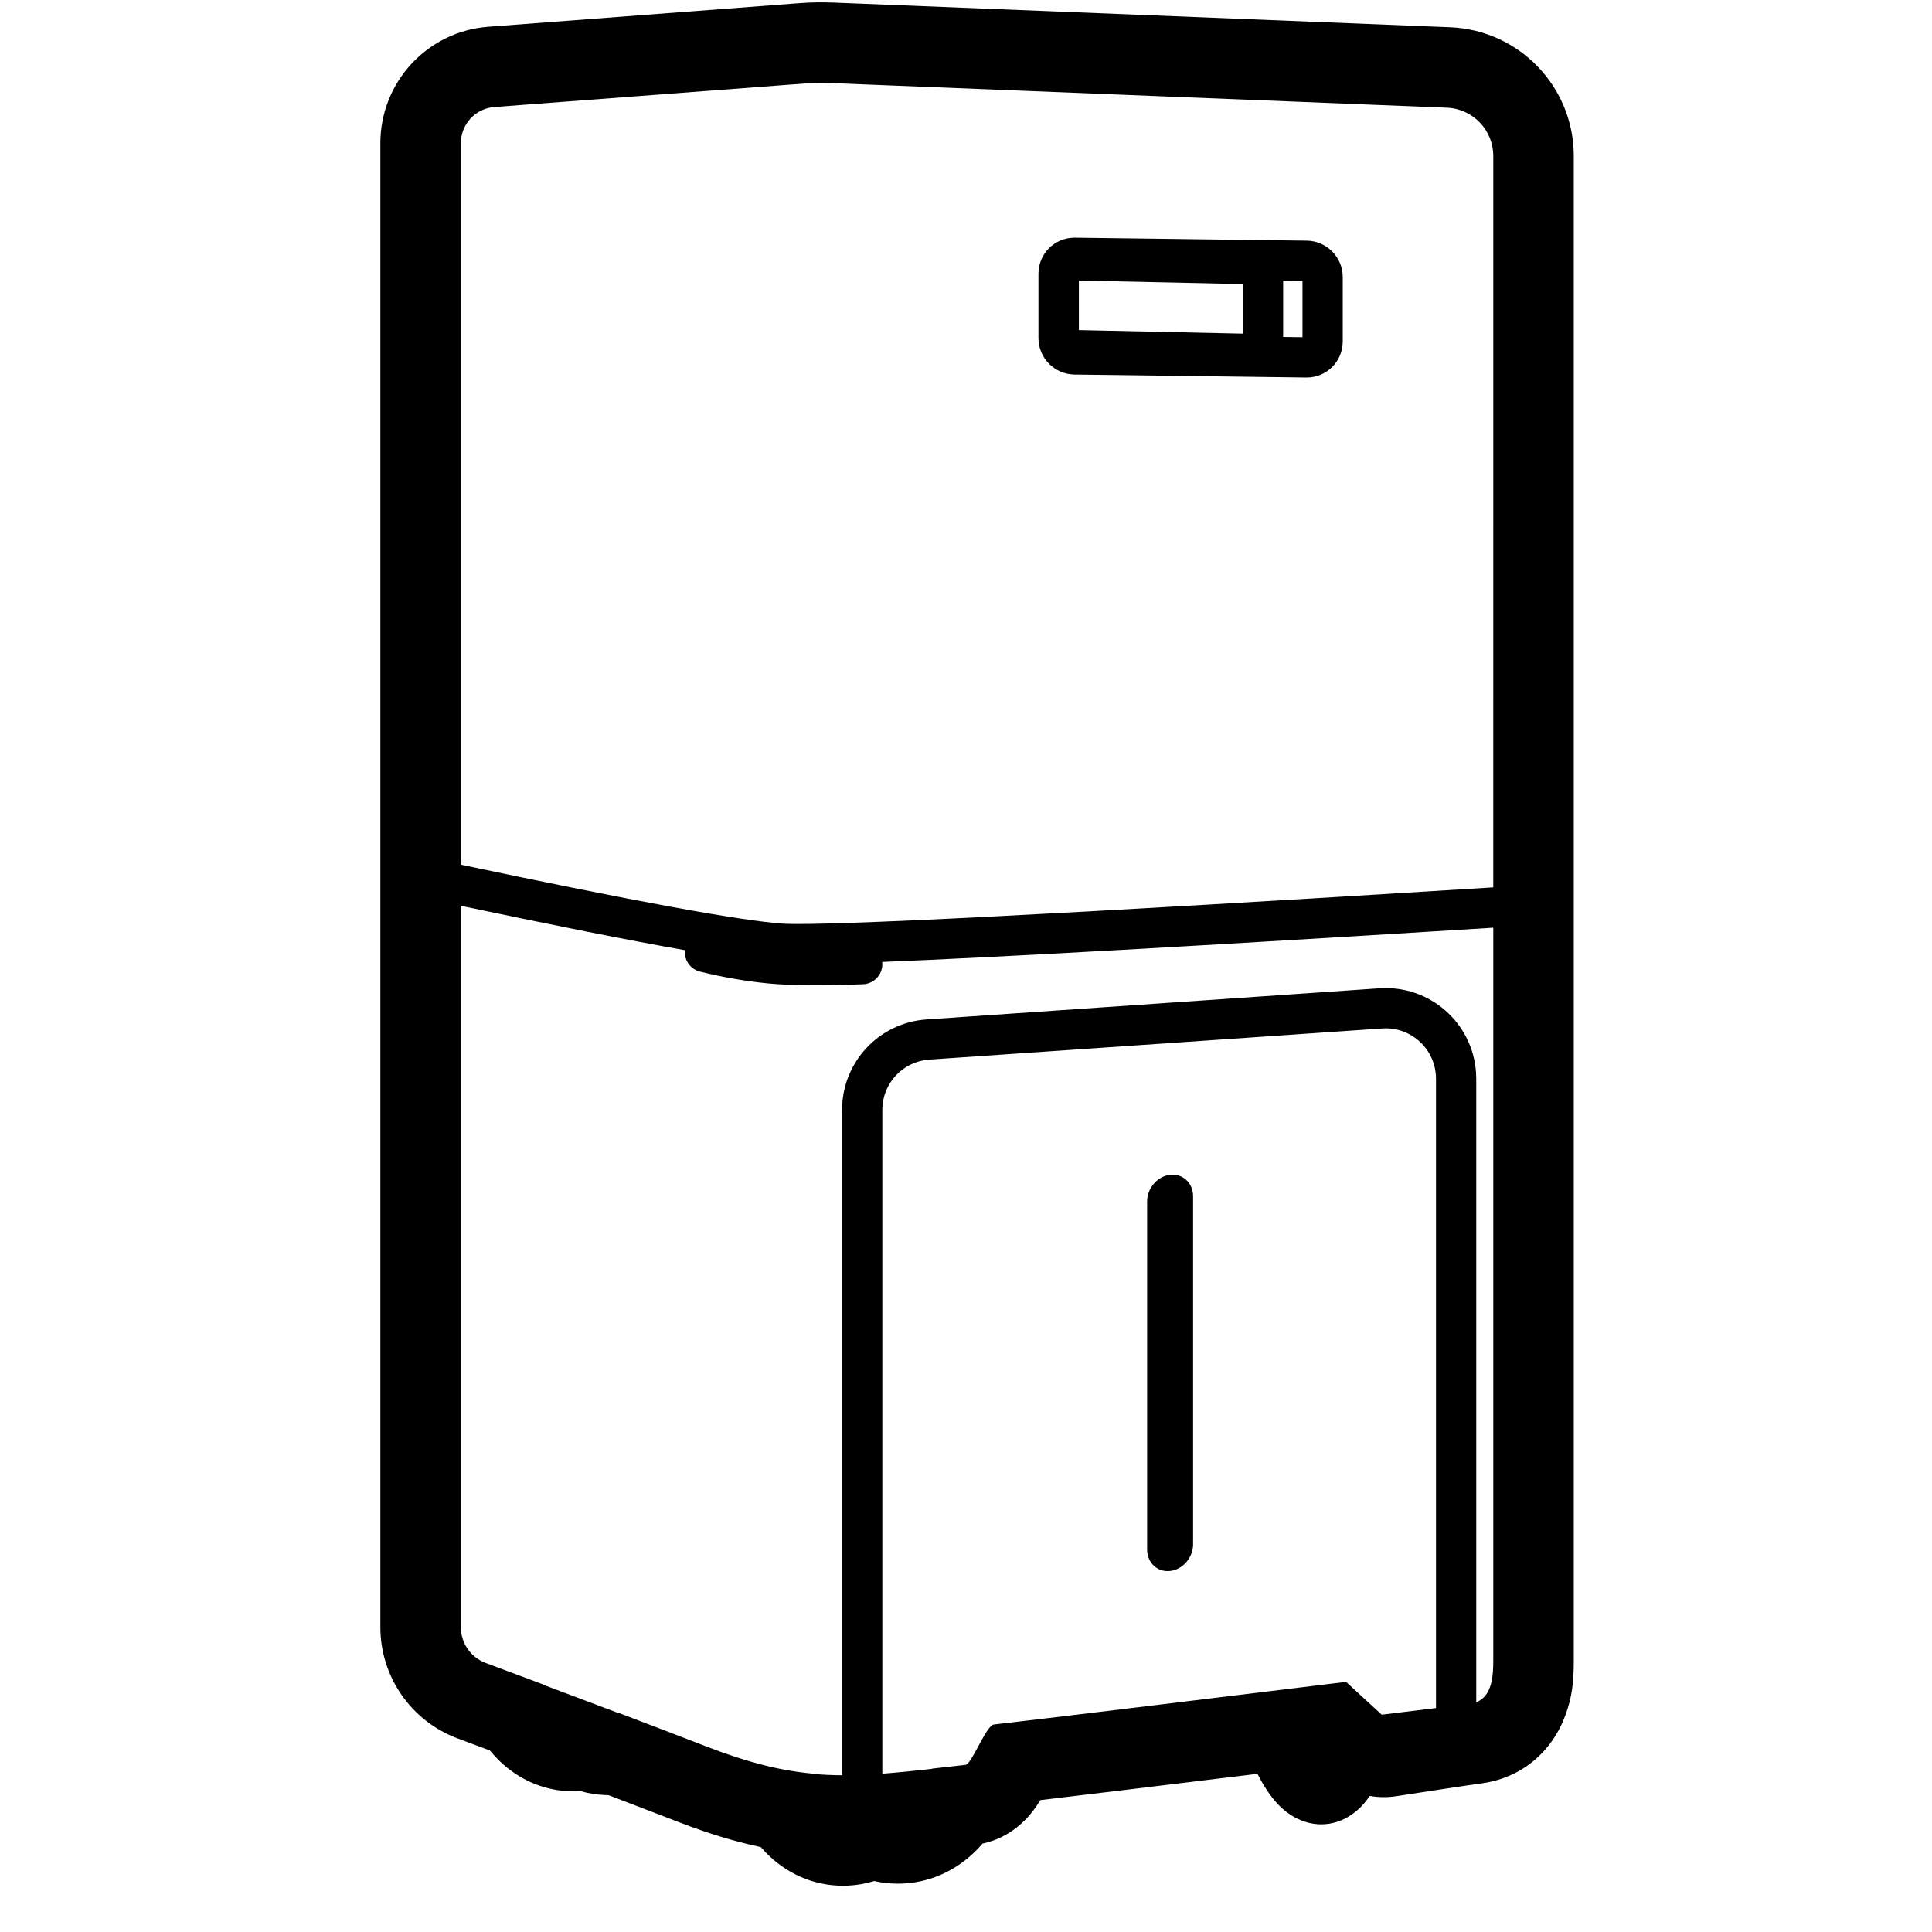
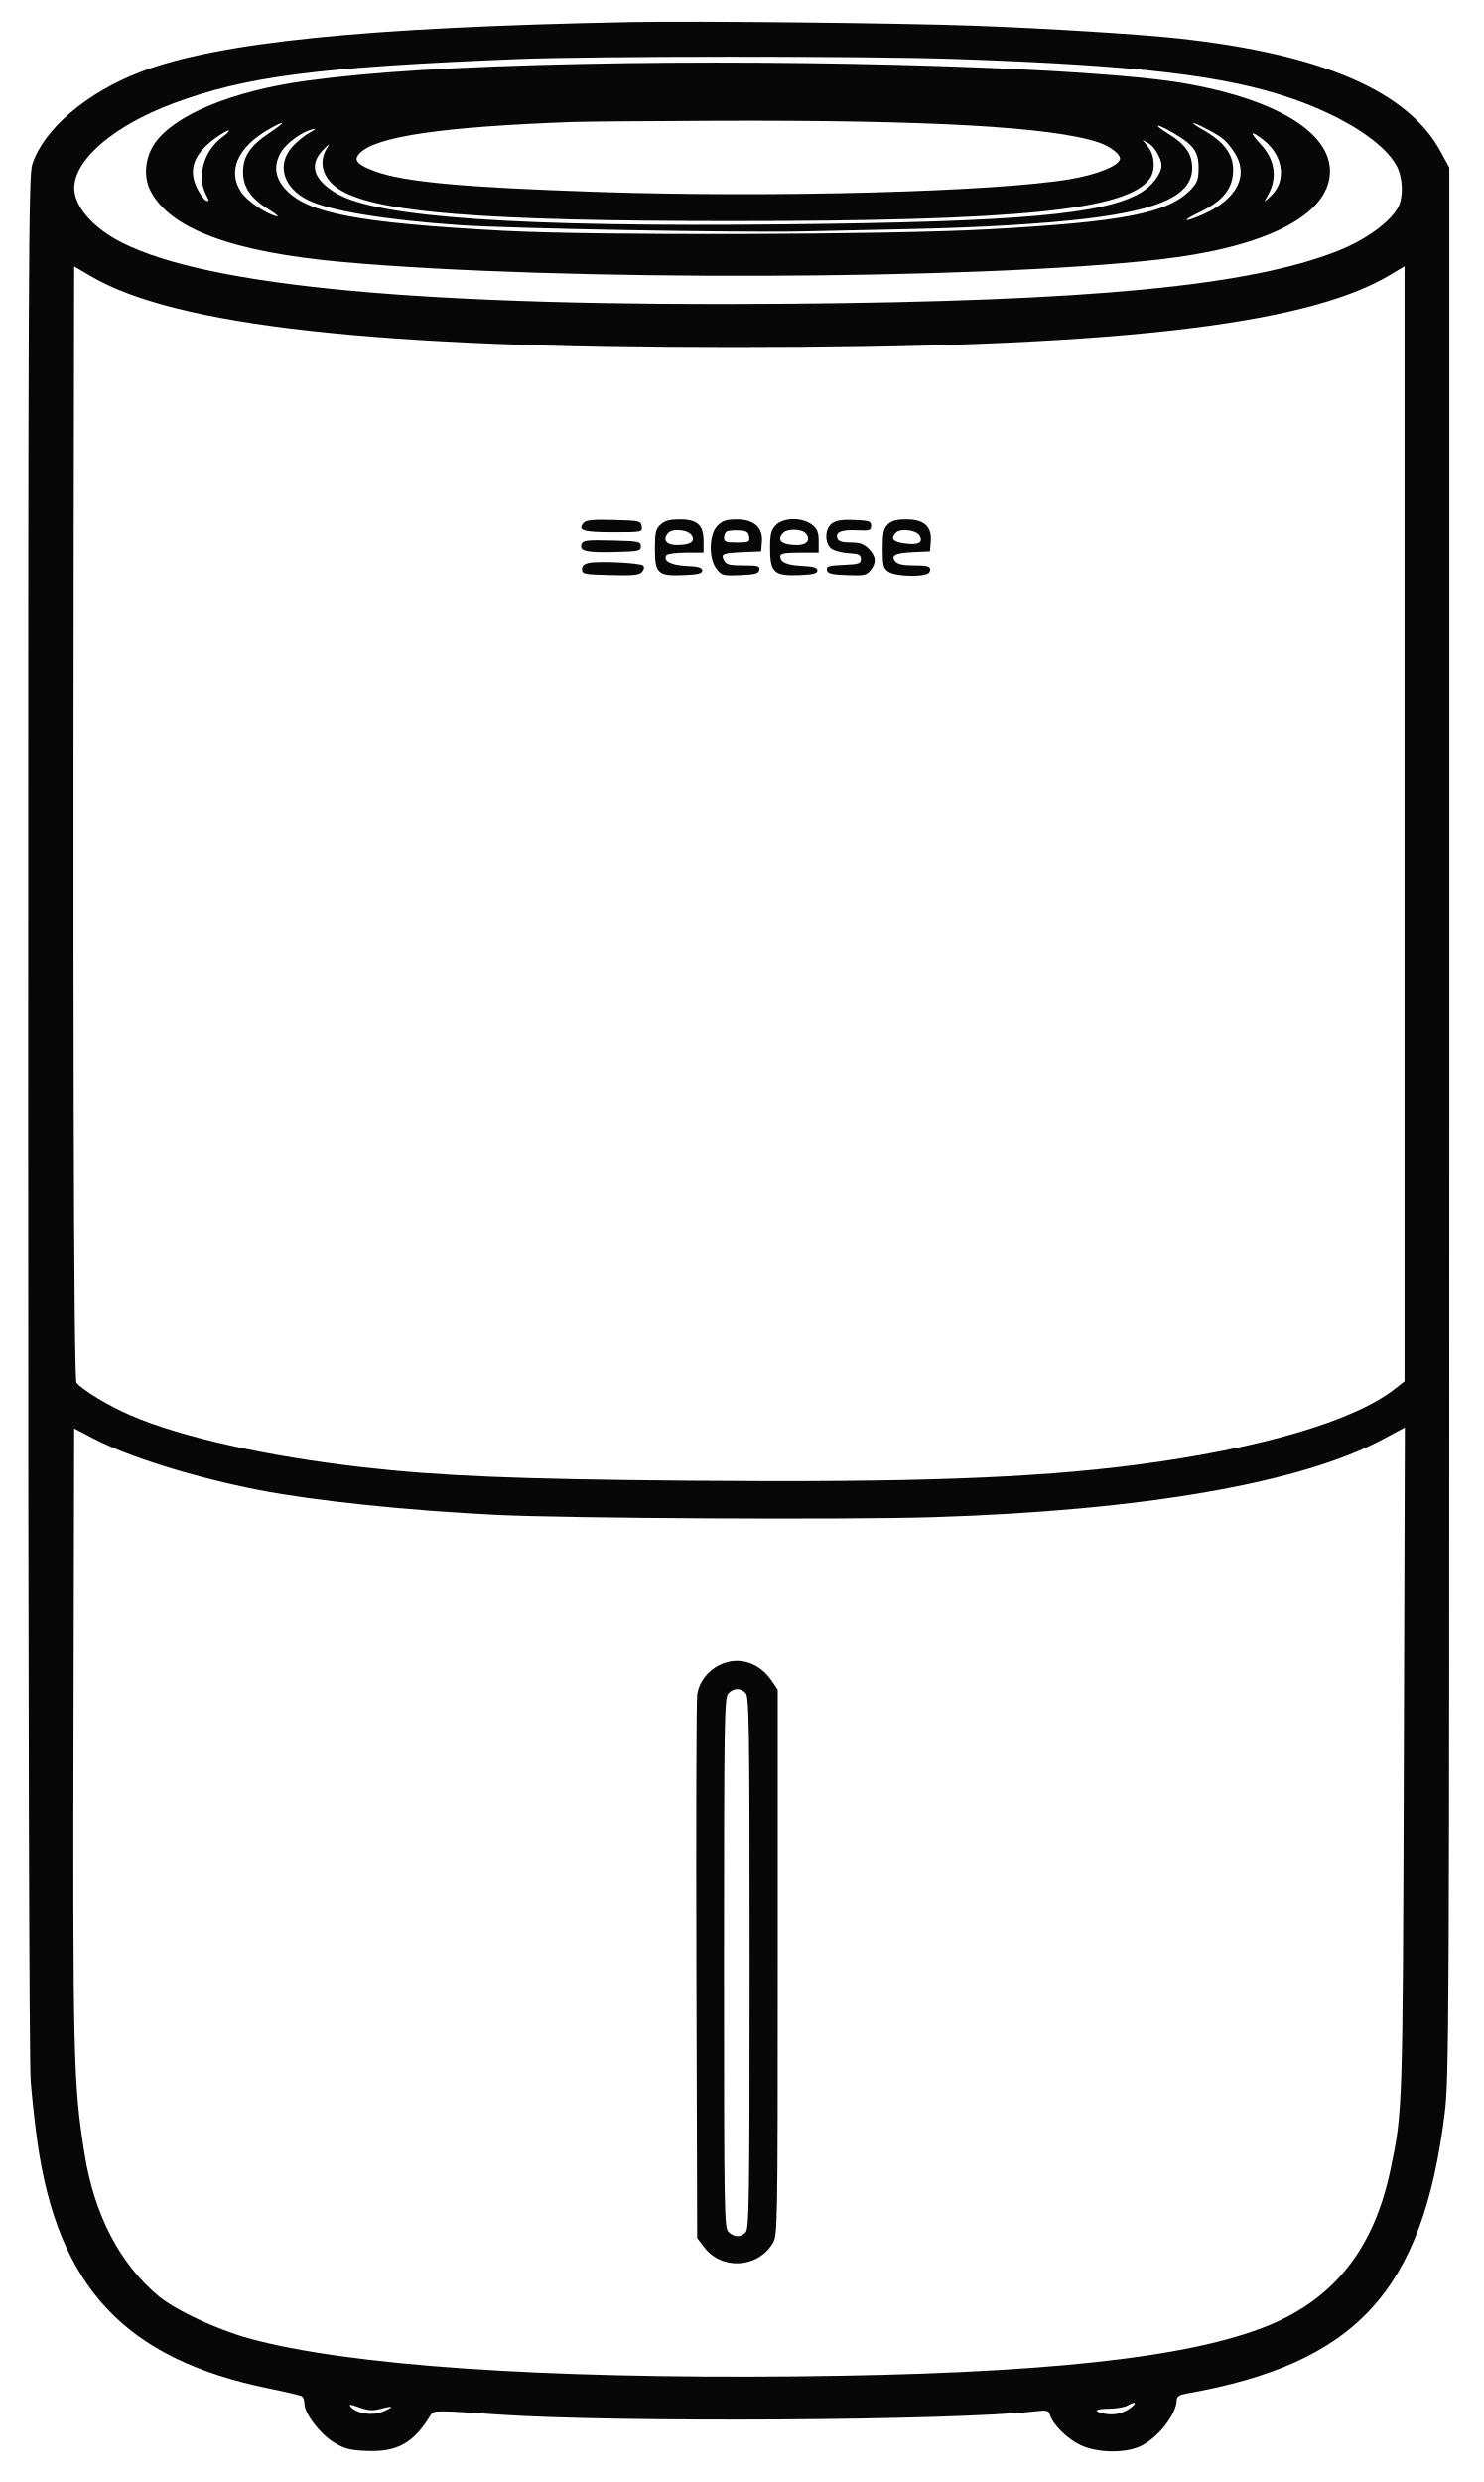
- <svg xmlns="http://www.w3.org/2000/svg" height="960" viewBox="0 0 960 960" width="960">
-   <path d="m413.587 1.263 306.972 12.28c34.324 1.373 61.442 29.598 61.442 63.949v747.627c-.024 10.379-.724 17.642-4.031 26.809-6.578 18.239-21.785 31.894-42.896 34.376l-.33.037c-.019.003-.035.005-.052.007l-.057.008c-.257.034-.63.086-1.083.15l-.378.054c-5.314.757-18.548 2.761-39.475 5.978-4.381.673-8.786.607-13.049-.148-1.198 1.754-2.475 3.361-3.851 4.826l-.415.435c-7.859 8.093-18.892 11.241-29.729 6.921-9.025-3.597-15.705-11.149-21.82-23.165-48.145 5.879-84.09 10.229-107.865 13.053l-.027.003-.036.062-.371.595c-1.722 2.735-3.474 5.173-5.747 7.695-2.097 2.327-4.44 4.495-7.357 6.553-4.212 2.971-9.009 5.307-14.657 6.574l-.569.123-.271.318c-.623.722-1.264 1.429-1.922 2.122l-.497.517c-10.251 10.538-24.057 16.961-39.302 16.961-3.965 0-7.807-.423-11.497-1.227l-.364-.082-.341.106c-4.581 1.384-9.454 2.158-14.572 2.224h-.669c-14.886 0-28.271-6.273-38.237-16.48-.851-.872-1.674-1.768-2.468-2.688l-.029-.033-.836-.176c-12.378-2.645-25.176-6.569-39.299-11.982l-1.214-.468c-10.346-4.006-21.491-8.283-33.433-12.83l-.907-.345-.742-.013c-.251-.006-.502-.014-.754-.023l-.754-.034c-3.892-.204-7.675-.826-11.311-1.826l-.397-.112-.365.025c-1.708.103-3.434.121-5.174.051l-.653-.03c-12.993-.682-24.714-6.148-33.775-14.82-1.635-1.565-3.169-3.219-4.6-4.951l-.374-.458-1.215-.454c-4.049-1.512-8.153-3.043-12.311-4.592l-2.502-.931c-23.096-8.597-38.419-30.644-38.419-55.292v-737.415c0-30.332 23.371-55.541 53.616-57.834l154.792-11.734c5.383-.401 10.785-.504 16.179-.289zm-184.583 448.825-.003 358.447c0 7.936 4.934 15.036 12.372 17.805 10.107 3.762 19.852 7.402 29.234 10.919l.055.158 1.026.385c12.522 4.694 24.397 9.169 35.623 13.425l.179-.064c15.839 6.007 30.386 11.577 43.642 16.71 20.297 7.86 36.286 11.84 51.965 13.365l.032.121.823.078c4.809.441 9.595.654 14.475.679l-0-330.666c0-23.655 18.314-43.271 41.913-44.894l225.11-15.478c24.794-1.705 46.276 17.013 47.981 41.807.071 1.027.106 2.057.106 3.087l.001 309.855c8.084-3.08 8.446-13.684 8.463-20.798l-.004-364.059c-146.092 9.084-247.045 14.747-303.638 17.008.034.239.052.481.061.725.206 5.519-4.101 10.16-9.62 10.366-20.553.767-36.21.638-47.119-.417-10.864-1.05-22.123-3-33.778-5.843-4.894-1.194-8.06-5.801-7.585-10.674-27.34-4.823-64.4-12.167-111.314-22.046zm457.819 60.942-225.11 15.478c-13.111.901-23.285 11.8-23.285 24.941l-.001 329.888c7.45-.554 15.38-1.369 24.105-2.331l.63-.07c.01-.041.019-.083.028-.124 5.213-.577 10.71-1.205 16.559-1.861 1.451-.163 3.737-4.353 6.162-8.862l.331-.616.166-.309.435-.807.436-.804c2.402-4.405 4.812-8.45 6.578-8.654 26.276-3.041 84.611-10.101 175.004-21.18l17.705 16.309c10.551-1.296 19.736-2.422 26.972-3.304l-.002-312.754c0-.572-.02-1.144-.059-1.715-.947-13.775-12.881-24.173-26.656-23.226zm-93.982 83.407v172.944c0 6.605-5.113 12.531-11.42 13.236-6.307.705-11.42-4.077-11.42-10.682v-172.944c0-6.605 5.113-12.531 11.42-13.236 6.307-.705 11.42 4.077 11.42 10.682zm-184.703-553.285-1.284.007c-.949.011-1.899.036-2.848.074-.336.013-.673.028-1.009.045l-.579.03c-.66.037-1.32.079-1.98.128l-10.228.775-4.725.358-139.846 10.602c-9.386.712-16.639 8.535-16.639 17.949l.001 358.527c86.322 18.225 139.952 28.024 160.049 29.301 20.617 1.311 139.097-4.717 352.944-18.018l.006-363.438c0-12.882-10.169-23.466-23.041-23.981l-306.972-12.28c-1.283-.051-2.567-.077-3.851-.079zm125.659 76.949.332.002 115.2 1.476c9.891.127 17.872 8.21 17.872 18.102v32c0 9.991-8.138 18.025-18.128 17.897l-115.2-1.476c-9.891-.127-17.872-8.21-17.872-18.102v-32c0-9.769 7.78-17.667 17.465-17.893zm103.793 21.327v27.999l9.61.124v-27.999zm-101.502-.041v24.622l81.503 1.772v-24.623z" />
+ <svg xmlns="http://www.w3.org/2000/svg" viewBox="0 0 580 970">
+   <path fill="#070707" fill-rule="evenodd" d="M246.5 8.627C142.863 10.66 85.449 16.48 55.167 28.022 33.902 36.128 17.06 50.466 12.606 64.256c-1.463 4.531-1.605 37.575-1.59 371.109.01 227.939.382 370.664.987 378.135.535 6.6 1.703 17.175 2.596 23.5 8.043 56.964 34.433 85.055 90.618 96.462 6.444 1.309 12.182 2.666 12.75 3.018.568.351 1.033 1.686 1.033 2.966 0 3.754 6.058 11.724 11.422 15.025 4.141 2.549 6.151 3.085 12.685 3.382 12.222.556 18.656-3.068 25.393-14.299.933-1.556 2.674-1.551 26 .065 45.833 3.175 177.893 2.393 210.15-1.244 4.663-.525 5.215-.375 5.838 1.588 1.206 3.799 6.835 9.278 12.005 11.686 6.397 2.979 17.04 3.201 23.029.48 6.998-3.179 14.381-12.543 14.456-18.334.015-1.178 1.179-1.909 3.772-2.368 66.339-11.744 92.267-39.852 100.942-109.427 1.715-13.753 1.808-33.719 1.808-387.5v-373l-3.426-6.319C550.336 35.687 516.814 21.197 461 15.058c-15.311-1.684-51.457-3.943-80-5-28.359-1.05-109.758-1.916-134.5-1.431M202 23.093c-78.184 3.17-106.06 6.78-134.441 17.41-23.033 8.627-38.454 21.804-38.537 32.931-.054 7.163 7.275 15.604 18.513 21.324C81.532 112.06 166.587 119.88 308 118.707c118.232-.981 180.371-6.954 215-20.667 10.854-4.298 20.571-11.376 23.565-17.165 2.033-3.933 1.789-11.261-.527-15.801-4.644-9.103-20.556-19.424-40.764-26.44-26.457-9.185-60.49-13.178-133.107-15.616-34.512-1.158-140.908-1.112-170.167.075m25.5 1.899c-48.521 1.035-82.301 3.11-108 6.634-28.675 3.933-51.321 13.293-59.012 24.391-3.824 5.519-4.51 13.078-1.682 18.558C66.511 89.511 91.003 98.578 134 102.414c84.809 7.565 247.34 7.059 319-.992 40.089-4.504 64.571-16.346 66.706-32.264 2.183-16.279-19.431-30.138-57.133-36.636-34.581-5.959-144.178-9.47-235.073-7.53M224 47.67c-51.599 1.874-77.519 5.721-83.567 12.404-2.301 2.542-.791 4.274 5.908 6.78 11.317 4.233 34.44 6.383 87.659 8.152 68.586 2.279 154.876-.052 184.171-4.976 10.304-1.731 18.695-5.031 19.559-7.691.595-1.832-3.623-5.145-8.639-6.785-18.324-5.991-66.269-8.665-149.591-8.342-26.4.102-51.375.308-55.5.458m-119 2.913c-12.099 6.88-16.235 16.32-10.731 24.488 2.325 3.45 9.272 8.224 13.731 9.435 1.375.374.04-.825-2.966-2.663C98.044 77.569 95 73.132 95 67.22c0-6.078 2.795-10.25 10.166-15.172 6.795-4.538 6.701-5.37-.166-1.465m365 .003c8.382 4.773 12 9.537 12 15.799 0 7.306-3.953 12.212-13.5 16.757-3.3 1.571-5.325 2.852-4.5 2.847.825-.004 3.975-1.158 7-2.562 12.873-5.976 17.288-15.303 11.372-24.021-3.131-4.613-4.395-5.679-10.589-8.93-6.201-3.255-7.547-3.172-1.783.11m-13.177 1.774c6.588 4.102 9.162 7.838 9.17 13.313.017 10.42-12.264 16.304-41.277 19.776-17.19 2.057-41.312 3.489-68.716 4.079-12.925.278-31.825.689-42 .912-24.714.543-114.566-1.086-134-2.428-29.711-2.053-51.494-5.673-59.88-9.951-9.464-4.828-12.03-13.677-5.97-20.579 1.733-1.974 4.771-4.479 6.75-5.567 2.608-1.434 2.911-1.805 1.1-1.35-4.064 1.023-9.934 5.278-12.035 8.725-3.113 5.104-2.594 10.008 1.543 14.588 8.559 9.473 28.033 13.207 84.992 16.298 36.331 1.972 149.471 1.653 189.5-.534 53.263-2.91 70.677-6.331 79.5-15.616 2.567-2.701 3-3.931 3-8.511 0-6.281-1.993-8.993-10-13.612-6.894-3.977-8.218-3.616-1.677.457M84.307 53.892c-8.573 6.211-10.847 12.296-7.319 19.584 1.157 2.39 2.764 4.598 3.57 4.908 1.269.487 1.263.171-.046-2.361-3.693-7.141-.838-17.118 6.433-22.483 1.894-1.397 2.974-2.54 2.399-2.54-.574 0-2.841 1.302-5.037 2.892M492.81 56.41c5.785 6.276 6.639 13.632 2.388 20.575-1.362 2.226-1.167 2.16 1.706-.578 6.162-5.876 4.691-15.8-3.239-21.849-5.05-3.852-5.404-3.084-.855 1.852m-43.983 1.097c2.576 3.275 2.871 9.051.627 12.255-8.65 12.35-50.982 16.645-163.954 16.637-95.877-.007-137.35-3.261-152.158-11.939-6.853-4.016-9.141-10.513-5.723-16.245 1.463-2.453 1.318-2.399-1.5.551-5.446 5.702-3.554 11.55 5.44 16.822 16.086 9.427 71.137 13.209 175.941 12.087 91.141-.975 123.863-3.889 138.313-12.317 4.426-2.582 8.177-7.466 8.183-10.658.006-2.782-2.78-7.514-5.179-8.798l-2.163-1.158zM28.97 119.315c-.53 270.453-.196 419.708.943 421.08 2.423 2.92 12.624 9.061 21.177 12.749 19.86 8.564 53.405 16.055 91.014 20.324 29.91 3.396 60.356 4.648 126.896 5.218 86.986.746 134.762-.946 175.107-6.203 48.263-6.287 85.153-17.12 101.143-29.701l3.75-2.95V104.085l-5.894 3.512c-33.302 19.837-110.724 28.405-256.606 28.397-140.119-.008-217.802-8.666-250.81-27.955L29 104.13zm199.093 85.109c-2.384 2.873-.11 3.576 11.566 3.576 11.364 0 11.506-.028 11.191-2.25-.306-2.151-.788-2.262-10.921-2.532-8.419-.225-10.855.024-11.836 1.206m30.126.615c-1.866 1.738-2.189 3.117-2.189 9.345 0 9.784 1.102 10.815 11.13 10.412 5.753-.231 7.37-.625 7.37-1.796 0-1.139-1.483-1.571-6.165-1.796-6.096-.292-9.228-1.95-7.862-4.16.355-.574 3.768-1.044 7.586-1.044H275v-4.5c0-6.328-2.379-8.5-9.311-8.5-3.963 0-5.867.518-7.5 2.039m22.266.416c-3.348 3.347-3.544 12.891-.35 16.952 1.98 2.516 2.533 2.659 9.24 2.385 5.861-.24 7.193-.604 7.468-2.042.29-1.522-.517-1.75-6.204-1.75-5.531 0-6.705-.31-7.617-2.015-1.357-2.536-.576-2.85 8.008-3.211l6.5-.274.31-3.736c.464-5.605-3.072-8.764-9.81-8.764-4.072 0-5.582.491-7.545 2.455m22.719-.141c-1.784 1.9-2.174 3.513-2.174 9 0 9.409 1.578 10.874 11.293 10.479 5.609-.228 7.207-.626 7.207-1.793 0-1.131-1.466-1.575-5.965-1.806-6.119-.315-8.535-1.395-8.535-3.816 0-1.048 1.796-1.378 7.5-1.378h7.5v-4.427c0-3.592-.497-4.819-2.635-6.5-3.808-2.996-11.269-2.869-14.191.241m22.076-.789c-2.787 1.968-3.063 7.429-.493 9.755.971.878 3.993 1.732 6.75 1.905 4.221.266 4.993.624 4.993 2.315 0 1.775-.766 2.033-6.814 2.297-5.79.253-6.766.553-6.49 2 .266 1.39 1.701 1.758 7.815 2.002 6.667.267 7.681.063 9.239-1.86 2.409-2.974 2.192-5.588-.705-8.484-1.891-1.891-3.505-2.455-7.031-2.455-3.274 0-4.752-.456-5.191-1.601-.926-2.412 1.567-3.435 7.677-3.153 4.918.227 5.5.042 5.5-1.746 0-1.766-.761-2.033-6.5-2.282-4.69-.203-7.127.161-8.75 1.307M347 205c-1.642 1.642-2 3.333-2 9.443 0 6.558.264 7.629 2.223 9 2.958 2.073 15.32 2.191 16.101.155.834-2.172-.21-2.598-6.368-2.598-3.926 0-6.111-.482-6.991-1.542-1.966-2.37-.134-3.321 7.035-3.655l6.5-.303.317-3.864c.48-5.851-2.581-8.636-9.491-8.636-3.993 0-5.827.501-7.326 2m-85.947 3.437c-2.131 2.566-.52 4.565 3.666 4.548 5.084-.021 7.134-1.358 5.68-3.707-1.452-2.344-7.637-2.901-9.346-.841m23.197-.798c-.687.29-1.25 1.39-1.25 2.444 0 1.637.74 1.917 5.07 1.917 4.685 0 5.045-.171 4.75-2.25-.256-1.797-1.024-2.289-3.82-2.445-1.925-.107-4.062.043-4.75.334m21.95.561c-2.867 2.867-.687 4.8 5.413 4.8 3.826 0 5.389-2.088 3.376-4.513-1.481-1.784-7.108-1.968-8.789-.287m44.046-.046c-2.306 2.306-1.273 3.57 3.447 4.217 5.337.732 7.398-.41 5.683-3.149-1.307-2.086-7.399-2.799-9.13-1.068m-122.91 4.414c-1.056 2.752 1.714 3.449 12.664 3.185 9.749-.235 10.5-.396 10.5-2.253 0-1.865-.761-2.019-11.269-2.283-9.671-.243-11.357-.051-11.895 1.351m3.164 7.408c-2.146.389-3 1.11-3 2.534 0 1.85.779 2.01 11.102 2.271 9.118.231 11.334.001 12.407-1.292.773-.932.936-1.92.399-2.422-1.104-1.032-16.734-1.848-20.908-1.091M28.764 663.88c-.314 140.882-.087 150.36 4.266 177.768 3.778 23.791 13.7 42.929 28.82 55.592 6.709 5.618 22.933 13.215 35.65 16.693 38.464 10.52 114.077 15.747 213.864 14.782 95.642-.925 153.67-7.192 184.587-19.936 25.749-10.614 41.122-30.224 47.514-60.612 4.829-22.957 4.823-22.768 5.252-160.483l.405-129.817-8.311 4.478C508.817 579.584 446.93 590.354 365 592.94c-33.866 1.069-143.03.494-171.319-.903-34.643-1.71-70.67-5.478-92.181-9.641-25.063-4.85-51.205-12.977-65.002-20.207L29 558.26zm252.459-13.219c-4.718 2.325-8.011 6.711-8.707 11.594-.333 2.335-.473 51.08-.311 108.323l.295 104.078 2.733 3.583c6.87 9.007 20.85 8.234 26.772-1.48 1.95-3.198 1.988-5.253 1.991-109.861L304 660.296l-2.274-3.374c-4.978-7.388-13.153-9.884-20.503-6.261m3.432 11.168c-1.518 1.677-1.655 10.425-1.655 105.345 0 99.015.08 103.588 1.829 105.171 2.296 2.078 4.576 2.107 6.6.084C292.837 871.02 293 860.082 293 767s-.163-104.02-1.571-105.429c-2.088-2.087-4.743-1.987-6.774.258M137.089 940.607c2.157 2.599 8.467 3.605 12.374 1.973 4.726-1.975 4.479-2.553-.52-1.219-3.254.868-4.941.764-8.528-.525-3.511-1.263-4.225-1.312-3.326-.229m303.498-.436c-1.051.611-4.28 1.145-7.175 1.186-5.531.08-6.355 1.033-1.677 1.941 3.765.73 7.346-.09 10.297-2.357 2.668-2.05 1.673-2.58-1.445-.77" />
</svg>
